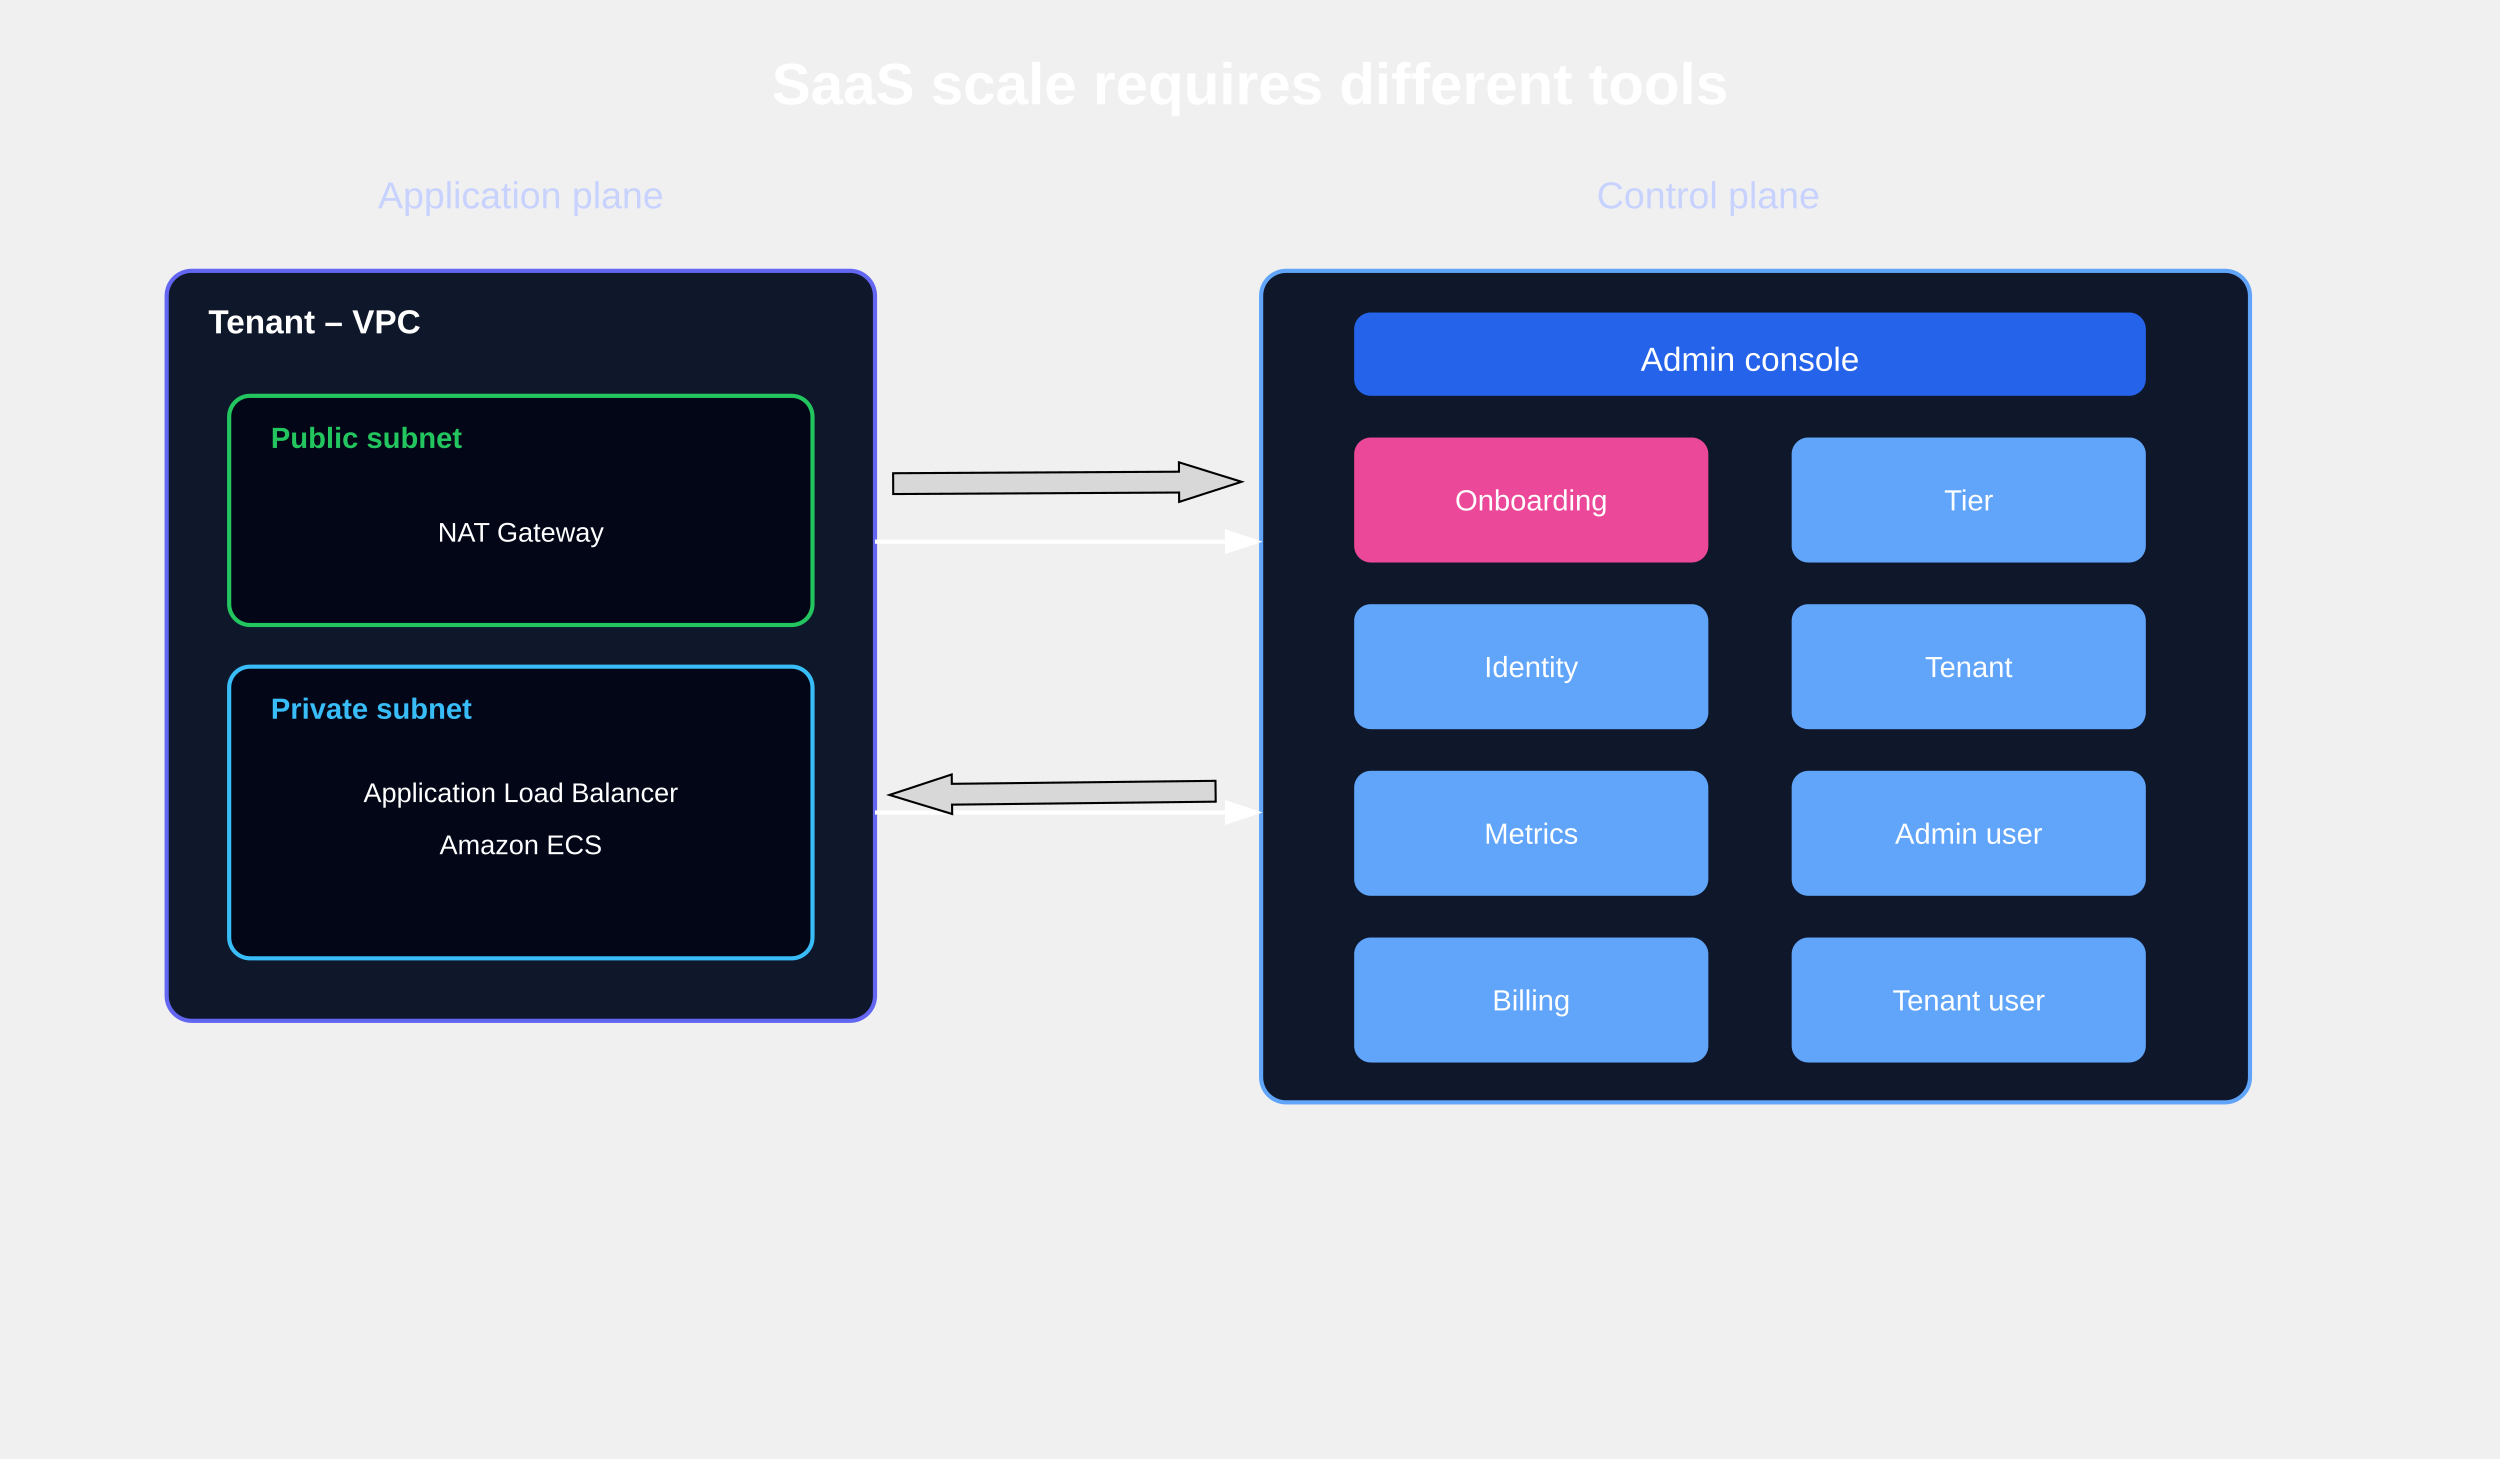
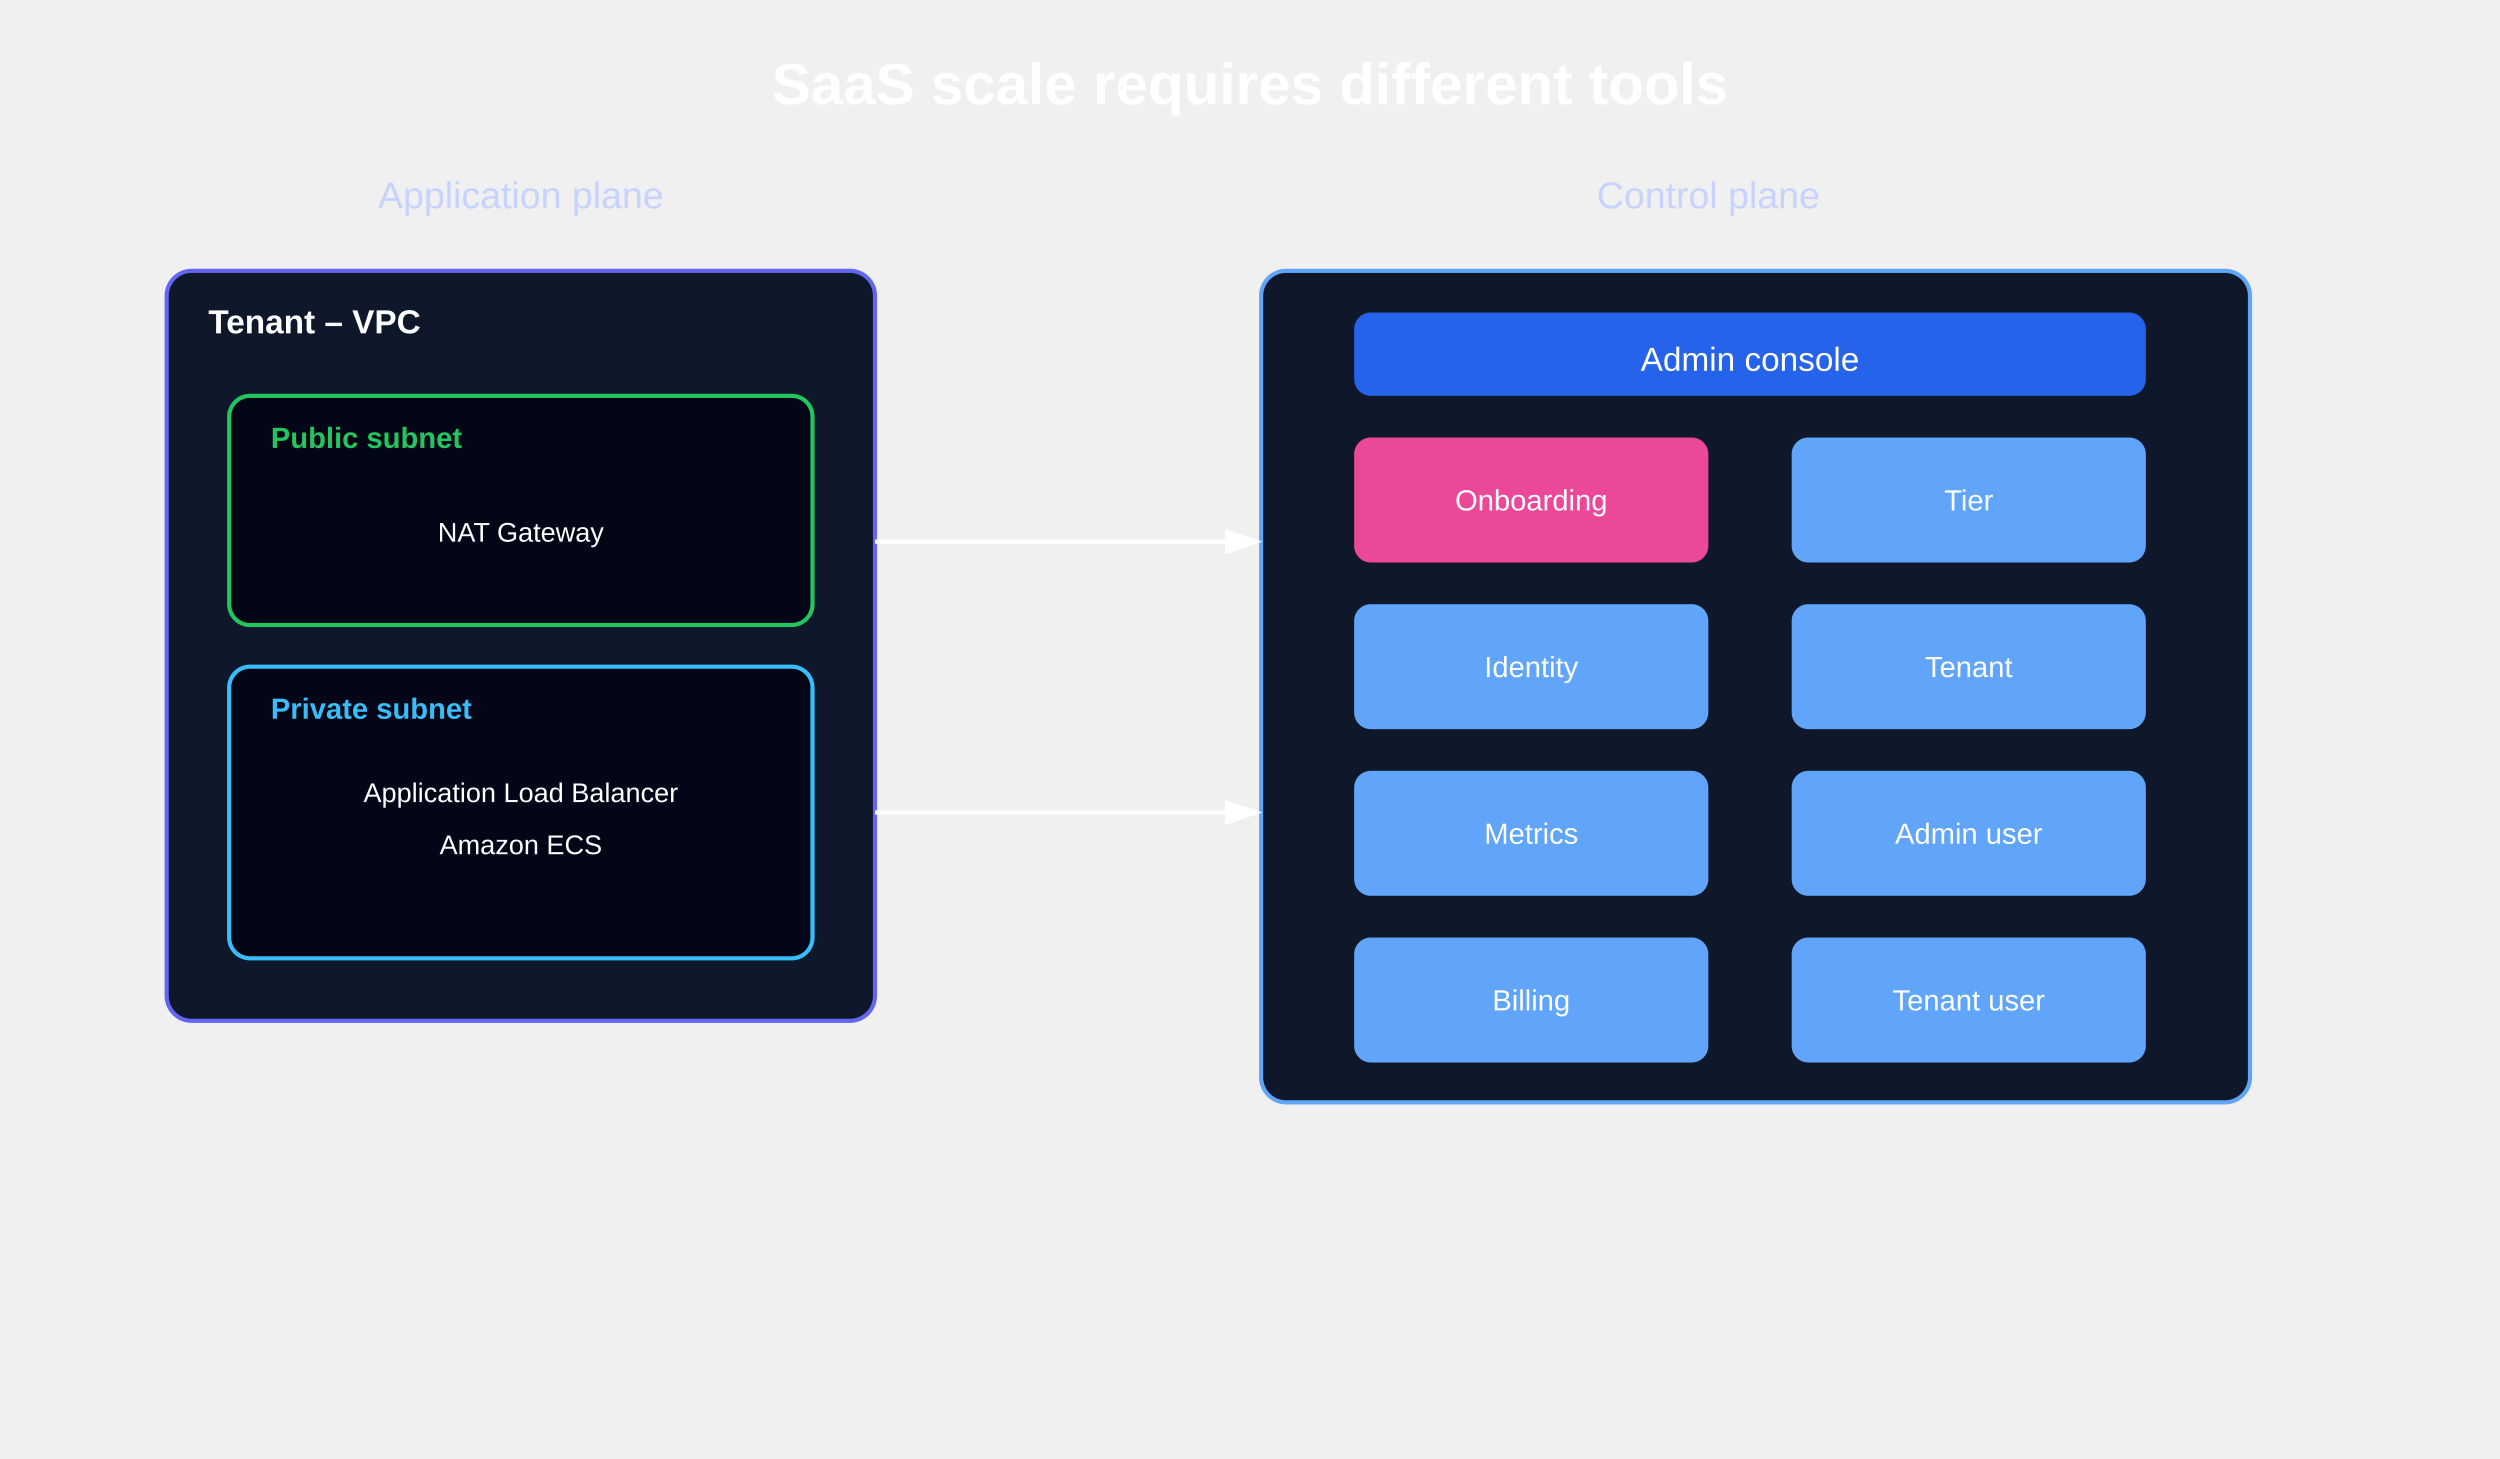
- <svg xmlns="http://www.w3.org/2000/svg" xmlns:ns1="https://boxy-svg.com" width="1200" height="700" viewBox="0 0 1200 700" style="font-family: Arial, Helvetica, sans-serif; background:#0b1020">
+ <svg xmlns="http://www.w3.org/2000/svg" width="1200" height="700" viewBox="0 0 1200 700" style="font-family: Arial, Helvetica, sans-serif; background:#0b1020">
  <text x="600" y="50" fill="#ffffff" font-size="28" text-anchor="middle" font-weight="bold" style="white-space: pre;">
    SaaS scale requires different tools
  </text>
  <text x="250" y="100" fill="#c7d2fe" font-size="18" text-anchor="middle" style="white-space: pre;">
    Application plane
  </text>
  <rect x="80" y="130" rx="12" ry="12" width="340" height="360" fill="#0f172a" stroke="#6366f1" stroke-width="2" />
  <text x="100" y="160" fill="#ffffff" font-size="16" font-weight="bold" style="white-space: pre;">
    Tenant – VPC
  </text>
  <rect x="110" y="190" rx="10" ry="10" width="280" height="110" fill="#020617" stroke="#22c55e" stroke-width="2" />
  <text x="130" y="215" fill="#22c55e" font-size="14" font-weight="bold" style="white-space: pre;">
    Public subnet
  </text>
  <text x="250" y="260" fill="#ffffff" font-size="13" text-anchor="middle" style="white-space: pre;">
    NAT Gateway
  </text>
  <rect x="110" y="320" rx="10" ry="10" width="280" height="140" fill="#020617" stroke="#38bdf8" stroke-width="2" />
  <text x="130" y="345" fill="#38bdf8" font-size="14" font-weight="bold" style="white-space: pre;">
    Private subnet
  </text>
  <text x="250" y="385" fill="#ffffff" font-size="13" text-anchor="middle" style="white-space: pre;">
    Application Load Balancer
  </text>
  <text x="250" y="410" fill="#ffffff" font-size="13" text-anchor="middle" style="white-space: pre;">
    Amazon ECS
  </text>
  <text x="820" y="100" fill="#c7d2fe" font-size="18" text-anchor="middle" style="white-space: pre;">
    Control plane
  </text>
  <rect x="605.337" y="130" rx="12" ry="12" width="474.663" height="399.136" fill="#0f172a" stroke="#60a5fa" stroke-width="2" style="" />
  <rect x="650" y="150" rx="8" ry="8" width="380" height="40" fill="#2563eb" />
  <text x="840" y="178" fill="#ffffff" font-size="16" text-anchor="middle" style="white-space: pre;">
    Admin console
  </text>
  <rect x="650" y="210" rx="8" ry="8" width="170" height="60" fill="#ec4899" />
  <rect x="860" y="210" rx="8" ry="8" width="170" height="60" fill="#60a5fa" />
  <text x="735" y="245" fill="#ffffff" font-size="14" text-anchor="middle" style="white-space: pre;">Onboarding</text>
  <text x="945" y="245" fill="#ffffff" font-size="14" text-anchor="middle" style="white-space: pre;">Tier</text>
  <rect x="650" y="290" rx="8" ry="8" width="170" height="60" fill="#60a5fa" />
  <rect x="860" y="290" rx="8" ry="8" width="170" height="60" fill="#60a5fa" />
  <text x="735" y="325" fill="#ffffff" font-size="14" text-anchor="middle" style="white-space: pre;">Identity</text>
  <text x="945" y="325" fill="#ffffff" font-size="14" text-anchor="middle" style="white-space: pre;">Tenant</text>
  <rect x="650" y="370" rx="8" ry="8" width="170" height="60" fill="#60a5fa" />
  <rect x="860" y="370" rx="8" ry="8" width="170" height="60" fill="#60a5fa" />
  <text x="735" y="405" fill="#ffffff" font-size="14" text-anchor="middle" style="white-space: pre;">Metrics</text>
  <text x="945" y="405" fill="#ffffff" font-size="14" text-anchor="middle" style="white-space: pre;">Admin user</text>
  <rect x="650" y="450" rx="8" ry="8" width="170" height="60" fill="#60a5fa" />
  <rect x="860" y="450" rx="8" ry="8" width="170" height="60" fill="#60a5fa" />
  <text x="735" y="485" fill="#ffffff" font-size="14" text-anchor="middle" style="white-space: pre;">Billing</text>
  <text x="945" y="485" fill="#ffffff" font-size="14" text-anchor="middle" style="white-space: pre;">Tenant user</text>
  <defs>
    <marker id="arrow" markerWidth="10" markerHeight="10" refX="6" refY="3" orient="auto" markerUnits="strokeWidth">
      <path d="M0,0 L0,6 L9,3 z" fill="#ffffff" />
    </marker>
  </defs>
  <line x1="420" y1="260" x2="600" y2="260" stroke="#ffffff" stroke-width="2" marker-end="url(#arrow)" />
  <line x1="420" y1="390" x2="600" y2="390" stroke="#ffffff" stroke-width="2" marker-end="url(#arrow)" />
-   <path d="M 428.717 227.147 H 565.937 L 565.937 222.647 L 595.937 232.147 L 565.937 241.647 L 565.937 237.147 H 428.717 V 227.147 Z" ns1:shape="arrow 428.717 222.647 167.22 19 10 30 0 1@715cce7f" style="fill: rgb(216, 216, 216); stroke: rgb(0, 0, 0);" transform="matrix(0.999986, -0.005319, 0.005319, 0.999986, -1.228744, 2.283659)" />
-   <path d="M 583.482 374.797 H 710.036 L 710.036 370.297 L 740.036 379.797 L 710.036 389.297 L 710.036 384.797 H 583.482 V 374.797 Z" ns1:shape="arrow 583.482 370.297 156.554 19 10 30 0 1@35f80663" style="fill: rgb(216, 216, 216); stroke: rgb(0, 0, 0);" transform="matrix(-0.999935, 0.011363, -0.011363, -0.999935, 1171.241, 752.9388)" />
</svg>
